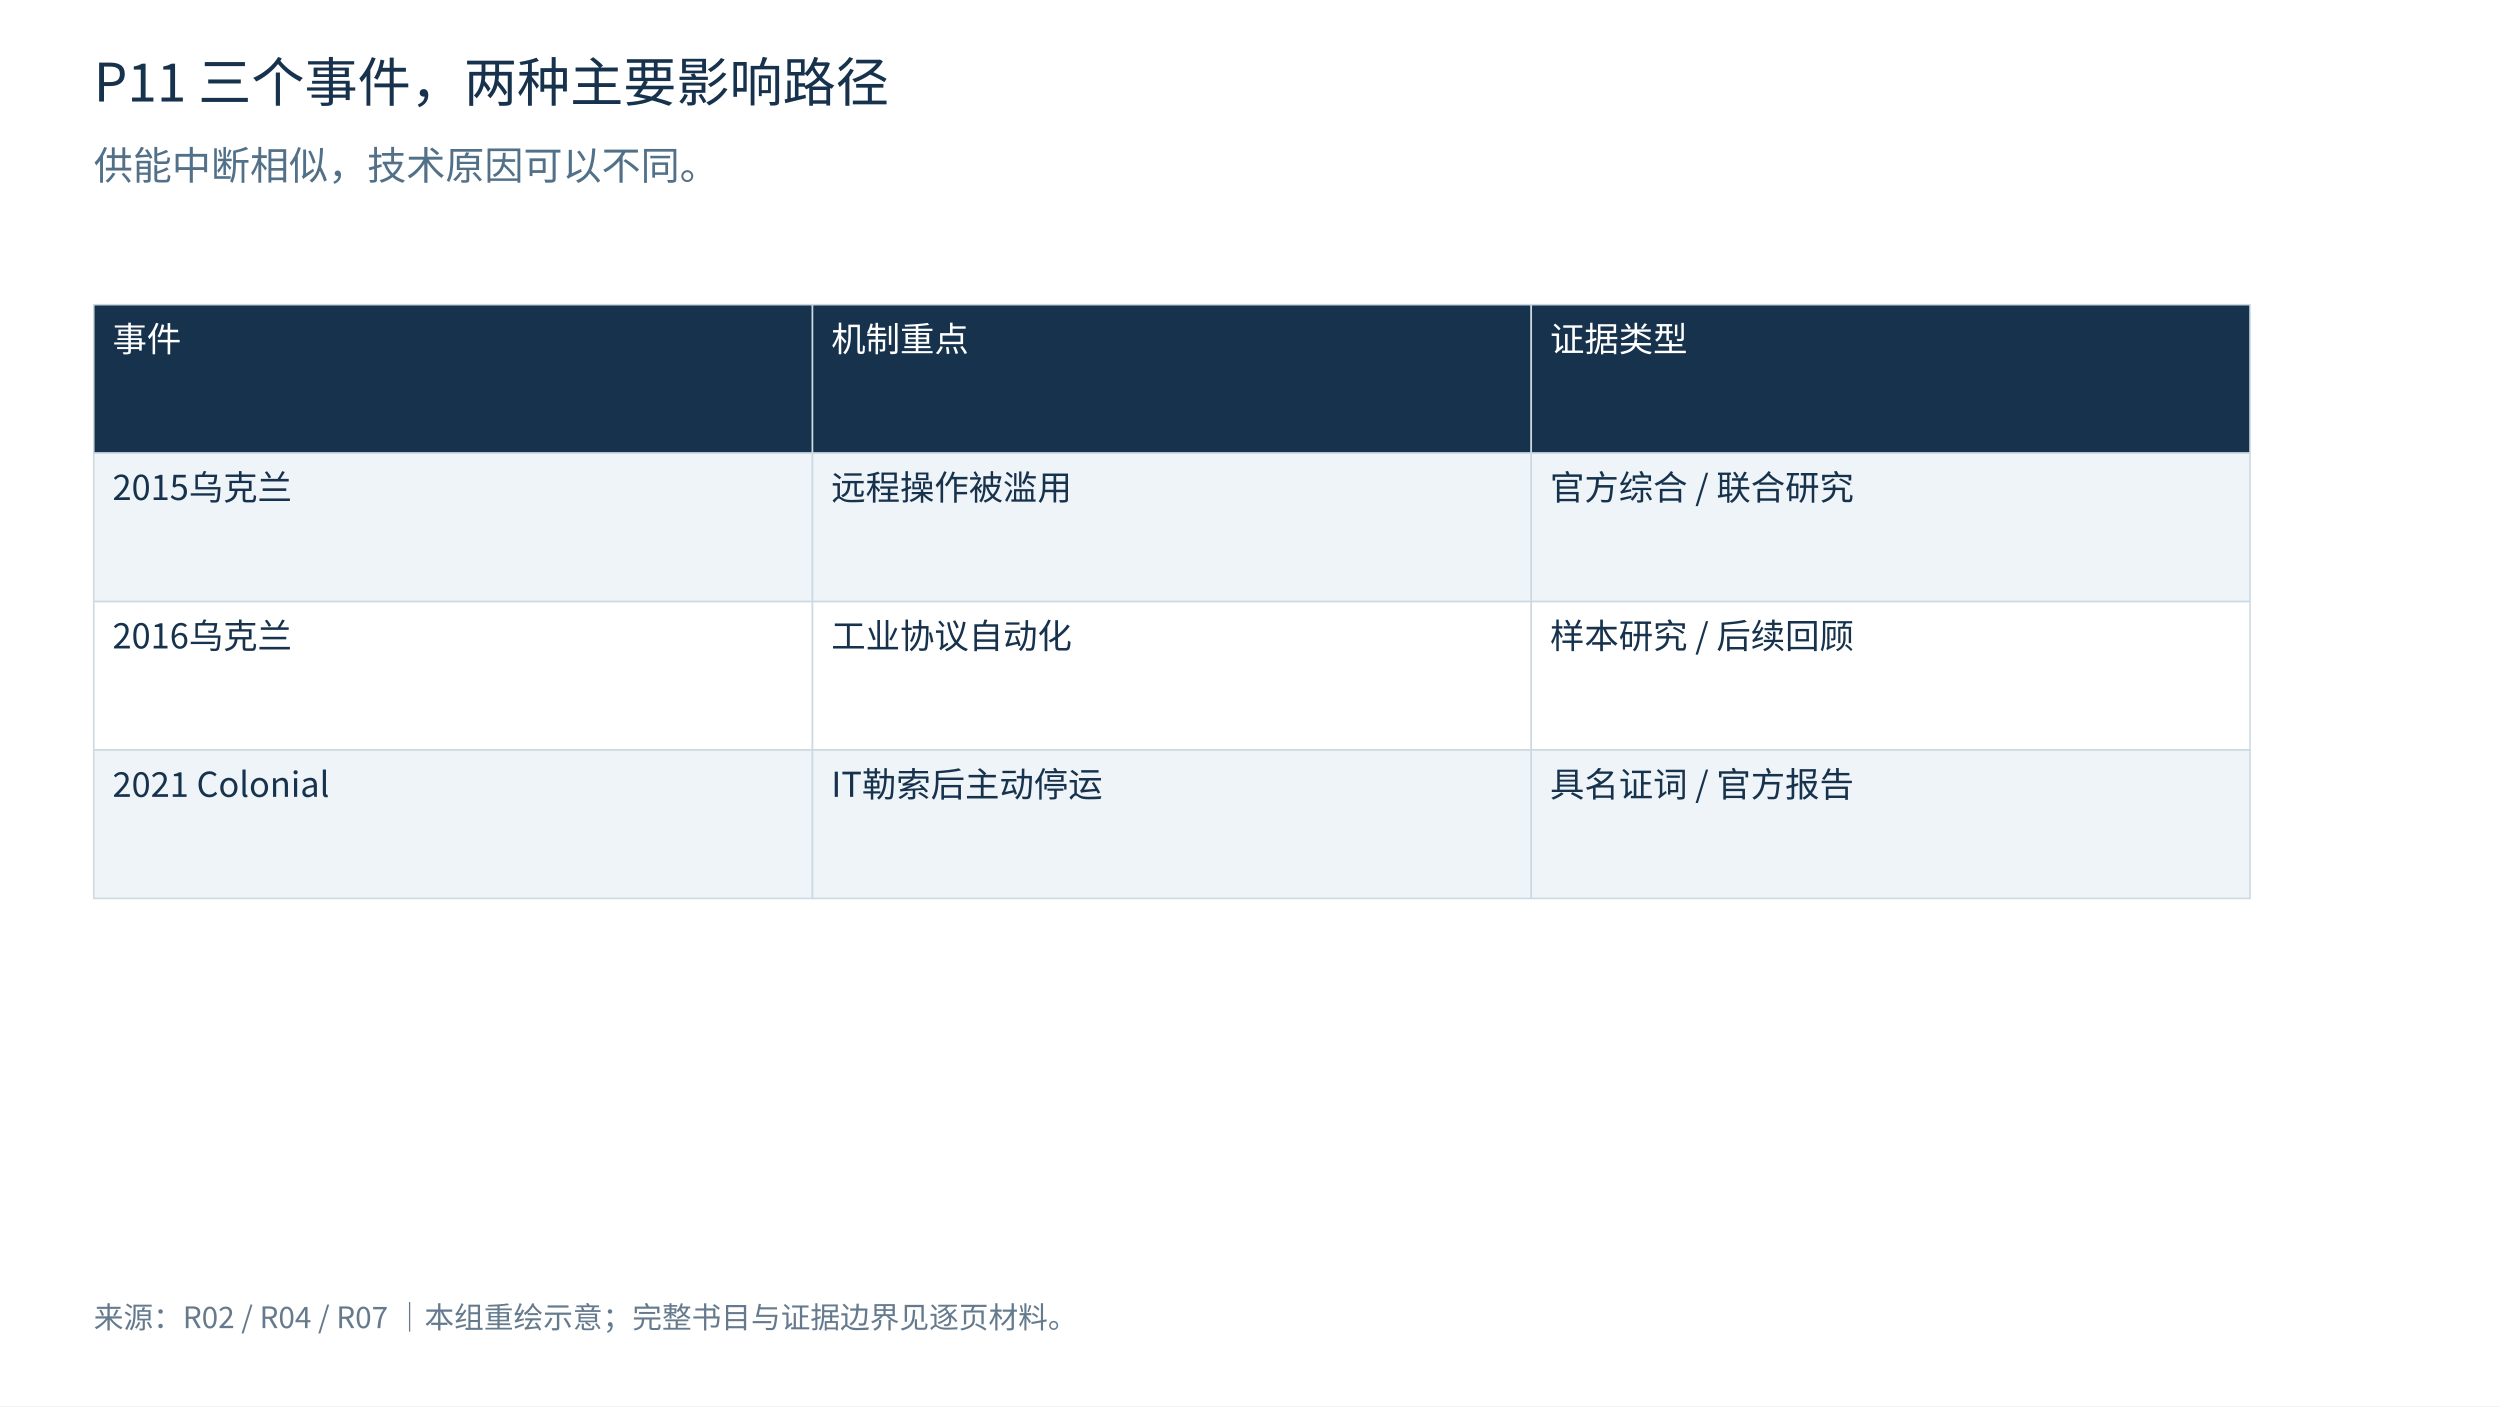
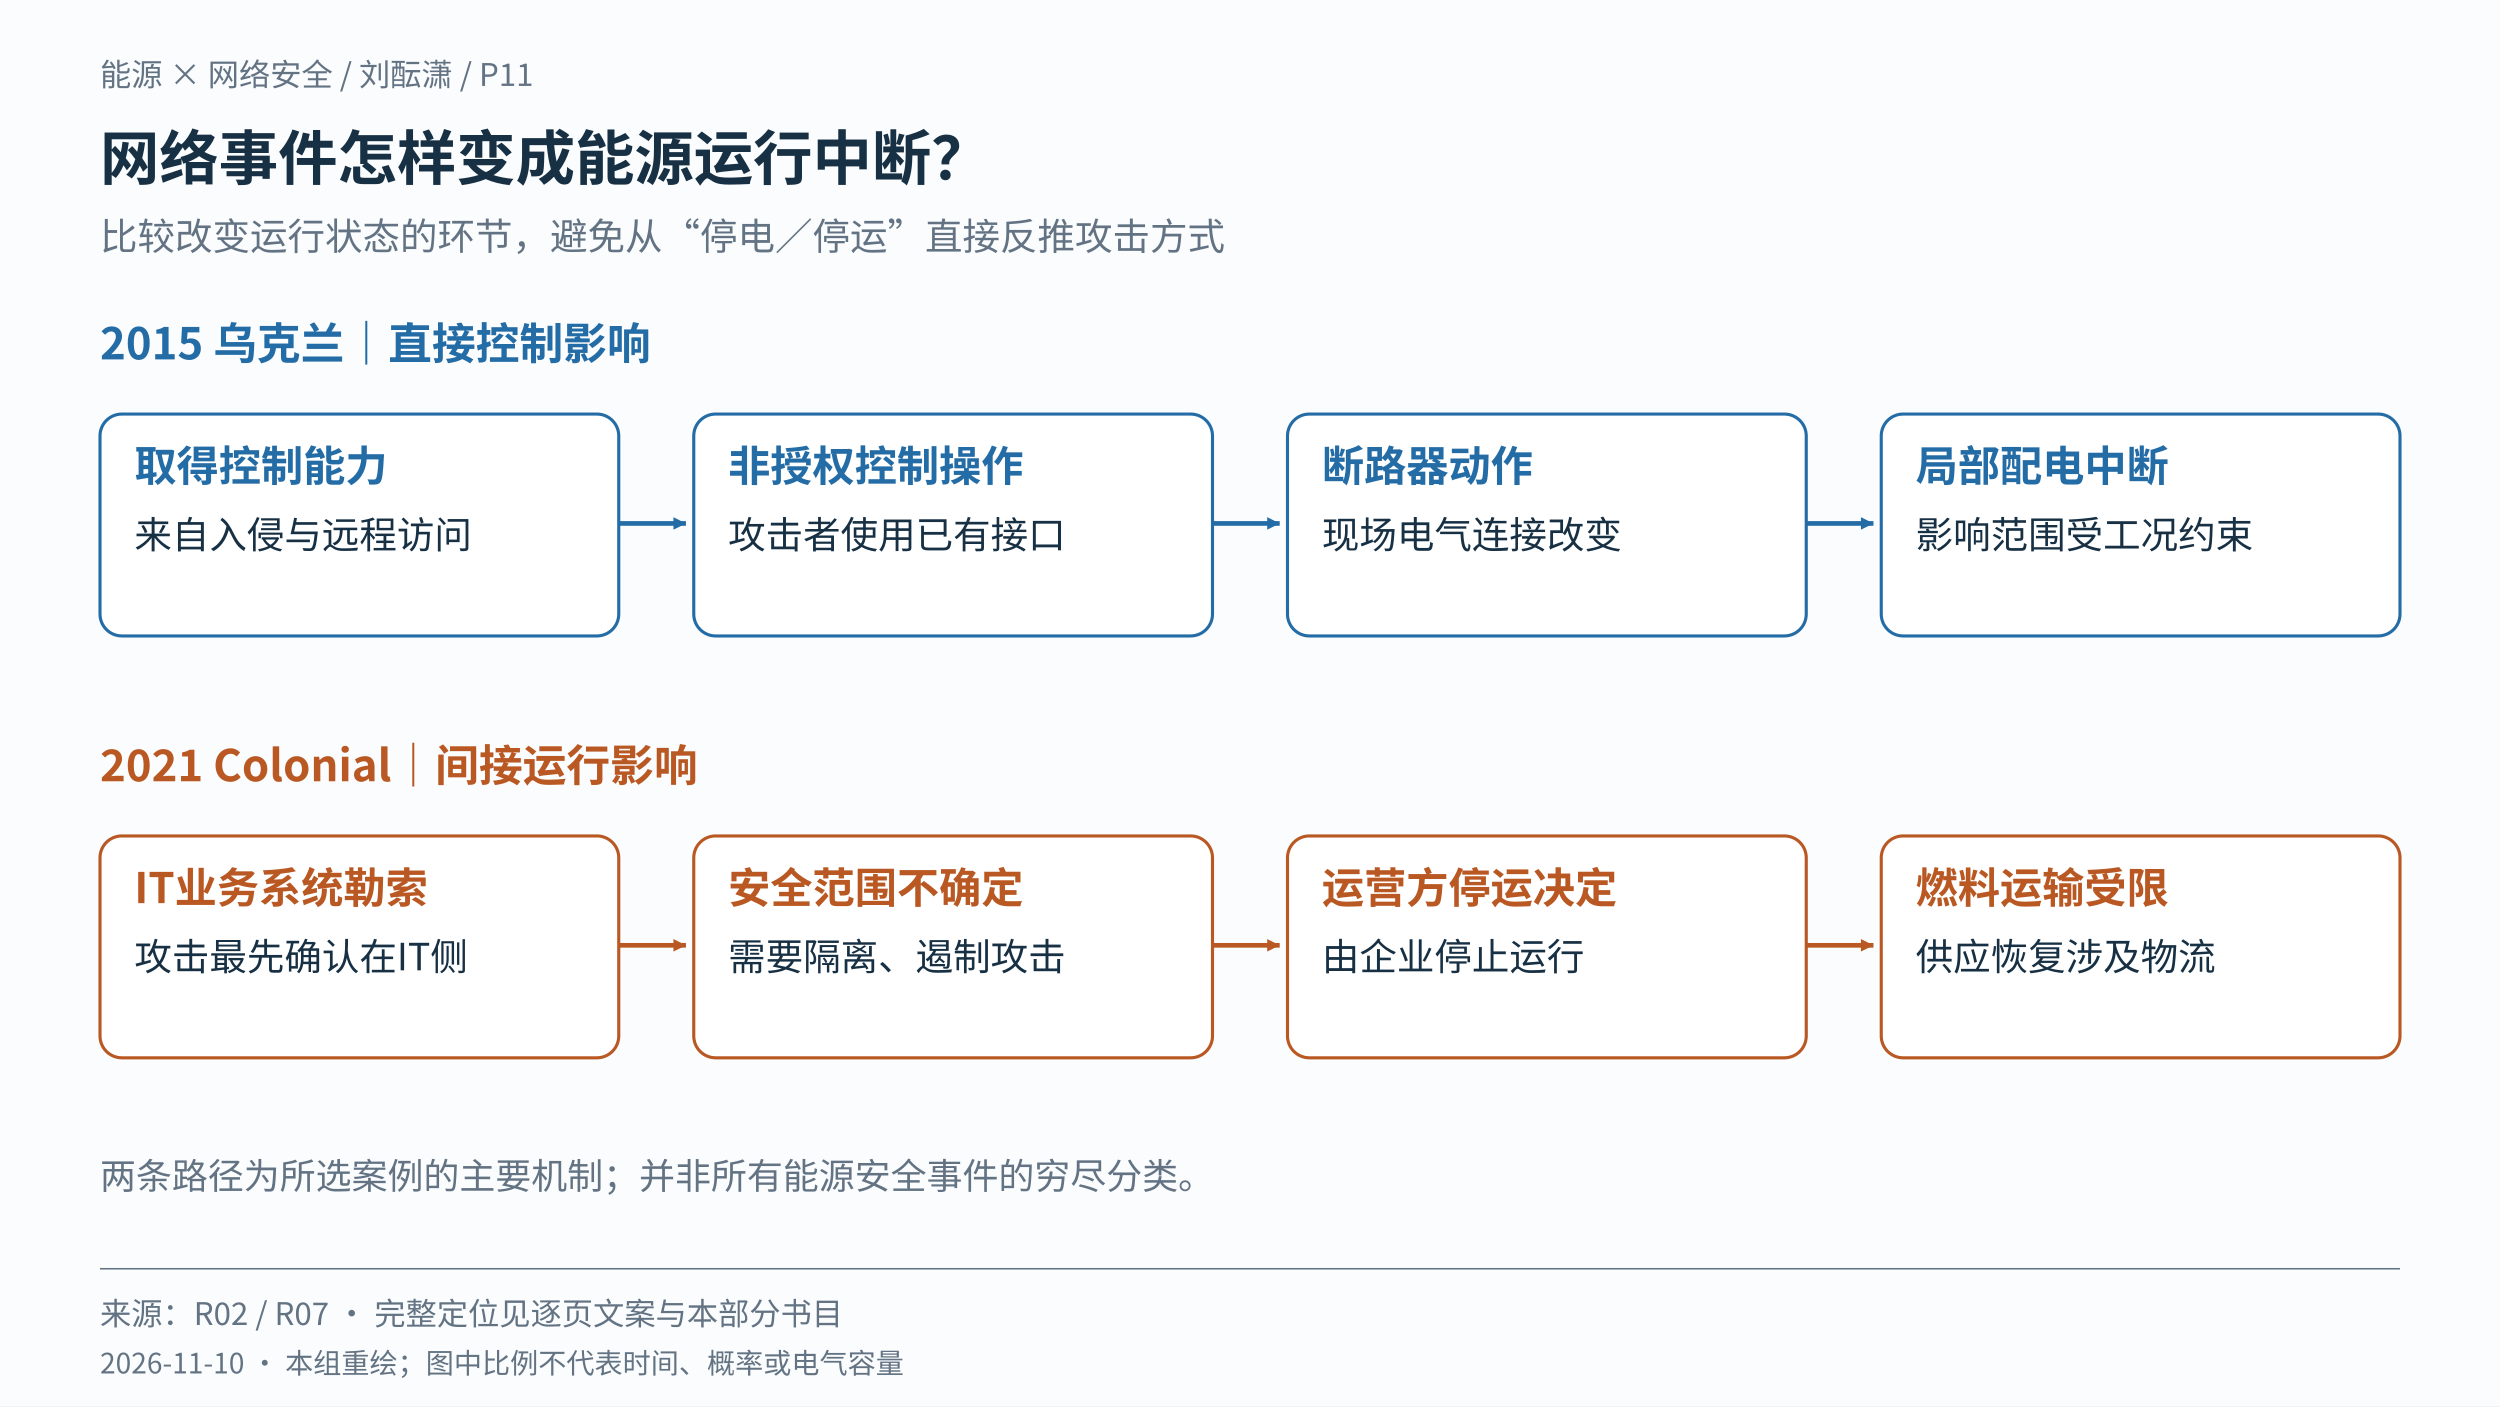
<svg xmlns="http://www.w3.org/2000/svg" width="1600" height="900" viewBox="0 0 1600 900">
  <defs>
-     <marker id="a" viewBox="0 0 10 10" refX="9" refY="5" markerWidth="8" markerHeight="8" orient="auto-start-reverse">
-       <path d="M0,0 L10,5 L0,10 z" fill="#447394" />
+     <marker id="blue" markerWidth="10" markerHeight="10" refX="8" refY="4" orient="auto" markerUnits="userSpaceOnUse">
+       <path d="M0 0 L8 4 L0 8Z" fill="#246ca6" />
+     </marker>
+     <marker id="orange" markerWidth="10" markerHeight="10" refX="8" refY="4" orient="auto" markerUnits="userSpaceOnUse">
+       <path d="M0 0 L8 4 L0 8Z" fill="#b95822" />
+     </marker>
+     <marker id="green" markerWidth="10" markerHeight="10" refX="8" refY="4" orient="auto" markerUnits="userSpaceOnUse">
+       <path d="M0 0 L8 4 L0 8Z" fill="#16826c" />
+     </marker>
+     <marker id="gray" markerWidth="10" markerHeight="10" refX="8" refY="4" orient="auto" markerUnits="userSpaceOnUse">
+       <path d="M0 0 L8 4 L0 8Z" fill="#637383" />
+     </marker>
+     <marker id="red" markerWidth="10" markerHeight="10" refX="8" refY="4" orient="auto" markerUnits="userSpaceOnUse">
+       <path d="M0 0 L8 4 L0 8Z" fill="#b43a42" />
    </marker>
  </defs>
-   <rect width="1600" height="900" fill="white" />
-   <g font-family="Microsoft YaHei, Noto Sans CJK SC, sans-serif">
-     <text x="60" y="65" font-size="34" fill="#17324d" text-anchor="start">P11  三个事件，两种主要影响路径</text>
-     <text x="60" y="115" font-size="25" fill="#527189" text-anchor="start">供能中断相似，技术原因可以不同。</text>
-     <rect x="60" y="195" width="460.0" height="95" fill="#17324d" stroke="#ccd9e2" />
-     <text x="72" y="225" font-size="22" fill="white" text-anchor="start">事件</text>
-     <rect x="520.0" y="195" width="460.0" height="95" fill="#17324d" stroke="#ccd9e2" />
-     <text x="532.0" y="225" font-size="22" fill="white" text-anchor="start">机制重点</text>
-     <rect x="980.0" y="195" width="460.0" height="95" fill="#17324d" stroke="#ccd9e2" />
-     <text x="992.0" y="225" font-size="22" fill="white" text-anchor="start">证据类型</text>
-     <rect x="60" y="290" width="460.0" height="95" fill="#eef4f7" stroke="#ccd9e2" />
-     <text x="72" y="320" font-size="22" fill="#17324d" text-anchor="start">2015乌克兰</text>
-     <rect x="520.0" y="290" width="460.0" height="95" fill="#eef4f7" stroke="#ccd9e2" />
-     <text x="532.0" y="320" font-size="22" fill="#17324d" text-anchor="start">远程操作被滥用</text>
-     <rect x="980.0" y="290" width="460.0" height="95" fill="#eef4f7" stroke="#ccd9e2" />
-     <text x="992.0" y="320" font-size="22" fill="#17324d" text-anchor="start">官方综合 / 联合研究</text>
-     <rect x="60" y="385" width="460.0" height="95" fill="#ffffff" stroke="#ccd9e2" />
-     <text x="72" y="415" font-size="22" fill="#17324d" text-anchor="start">2016乌克兰</text>
-     <rect x="520.0" y="385" width="460.0" height="95" fill="#ffffff" stroke="#ccd9e2" />
-     <text x="532.0" y="415" font-size="22" fill="#17324d" text-anchor="start">工业协议自动化</text>
-     <rect x="980.0" y="385" width="460.0" height="95" fill="#ffffff" stroke="#ccd9e2" />
-     <text x="992.0" y="415" font-size="22" fill="#17324d" text-anchor="start">样本研究 / 后续回顾</text>
-     <rect x="60" y="480" width="460.0" height="95" fill="#eef4f7" stroke="#ccd9e2" />
-     <text x="72" y="510" font-size="22" fill="#17324d" text-anchor="start">2021 Colonial</text>
-     <rect x="520.0" y="480" width="460.0" height="95" fill="#eef4f7" stroke="#ccd9e2" />
-     <text x="532.0" y="510" font-size="22" fill="#17324d" text-anchor="start">IT勒索后主动停运</text>
-     <rect x="980.0" y="480" width="460.0" height="95" fill="#eef4f7" stroke="#ccd9e2" />
-     <text x="992.0" y="510" font-size="22" fill="#17324d" text-anchor="start">具名证词 / 官方报告</text>
-     <text x="60" y="850" font-size="19" fill="#657a8d" text-anchor="start">来源：R02 / R04 / R07  ｜本组重绘示意；完整书目与证据边界见逐页材料。</text>
-   </g>
+   <rect width="1600" height="900" fill="#fafcfd" />
+   <style>text{font-family:"Microsoft YaHei","Noto Sans CJK SC",sans-serif} .body{font-size:26px}</style>
+   <text x="64" y="55.0" font-size="20" fill="#637383" font-weight="400" text-anchor="start">能源 × 网络安全  /  刘酝潇  /  P11</text>
+   <text x="64" y="115.0" font-size="38" fill="#173044" font-weight="700" text-anchor="start">网络事件怎样变成能源运行中断？</text>
+   <text x="64" y="160.0" font-size="24" fill="#637383" font-weight="400" text-anchor="start">比较改变运行状态的环节，避免从“停电／停运”直接反推攻击方式</text>
+   <line x1="64" y1="812" x2="1536" y2="812" stroke="#637383" stroke-width="1" />
+   <text x="64" y="848.0" font-size="20" fill="#637383" font-weight="400" text-anchor="start">来源：R02 / R07  ·  完整定位见逐页文案与本部分书目</text>
+   <text x="64" y="879.0" font-size="18" fill="#637383" font-weight="400" text-anchor="start">2026-11-10  ·  本组重绘；图中比例不代表时间、概率或电气容量</text>
+   <text x="64" y="230.0" font-size="28" fill="#246ca6" font-weight="700" text-anchor="start">2015 乌克兰｜直接控制影响</text>
+   <rect x="64" y="265" width="332" height="142" rx="14" fill="white" stroke="#246ca6" stroke-width="2" />
+   <text x="86" y="308.0" font-size="27" fill="#246ca6" font-weight="700" text-anchor="start">取得控制能力</text>
+   <text x="86" y="351.0" font-size="24" fill="#173044" font-weight="400" text-anchor="start">来自入侵与远程访问</text>
+   <line x1="396" y1="335" x2="439" y2="335" stroke="#246ca6" stroke-width="3" marker-end="url(#blue)" />
+   <rect x="444" y="265" width="332" height="142" rx="14" fill="white" stroke="#246ca6" stroke-width="2" />
+   <text x="466" y="308.0" font-size="27" fill="#246ca6" font-weight="700" text-anchor="start">非授权控制操作</text>
+   <text x="466" y="351.0" font-size="24" fill="#173044" font-weight="400" text-anchor="start">攻击者使用已有接口</text>
+   <line x1="776" y1="335" x2="819" y2="335" stroke="#246ca6" stroke-width="3" marker-end="url(#blue)" />
+   <rect x="824" y="265" width="332" height="142" rx="14" fill="white" stroke="#246ca6" stroke-width="2" />
+   <text x="846" y="308.0" font-size="27" fill="#246ca6" font-weight="700" text-anchor="start">断路器动作</text>
+   <text x="846" y="351.0" font-size="24" fill="#173044" font-weight="400" text-anchor="start">现场电气连接改变</text>
+   <line x1="1156" y1="335" x2="1199" y2="335" stroke="#246ca6" stroke-width="3" marker-end="url(#blue)" />
+   <rect x="1204" y="265" width="332" height="142" rx="14" fill="white" stroke="#246ca6" stroke-width="2" />
+   <text x="1226" y="308.0" font-size="27" fill="#246ca6" font-weight="700" text-anchor="start">局部配电中断</text>
+   <text x="1226" y="351.0" font-size="24" fill="#173044" font-weight="400" text-anchor="start">影响范围受工况约束</text>
+   <text x="64" y="500.0" font-size="28" fill="#b95822" font-weight="700" text-anchor="start">2021 Colonial｜间接运行影响</text>
+   <rect x="64" y="535" width="332" height="142" rx="14" fill="white" stroke="#b95822" stroke-width="2" />
+   <text x="86" y="578.0" font-size="27" fill="#b95822" font-weight="700" text-anchor="start">IT业务系统勒索</text>
+   <text x="86" y="621.0" font-size="24" fill="#173044" font-weight="400" text-anchor="start">攻击最先确认在IT侧</text>
+   <line x1="396" y1="605" x2="439" y2="605" stroke="#b95822" stroke-width="3" marker-end="url(#orange)" />
+   <rect x="444" y="535" width="332" height="142" rx="14" fill="white" stroke="#b95822" stroke-width="2" />
+   <text x="466" y="578.0" font-size="27" fill="#b95822" font-weight="700" text-anchor="start">安全范围不确定</text>
+   <text x="466" y="621.0" font-size="24" fill="#173044" font-weight="400" text-anchor="start">需要隔离、遏制攻击</text>
+   <line x1="776" y1="605" x2="819" y2="605" stroke="#b95822" stroke-width="3" marker-end="url(#orange)" />
+   <rect x="824" y="535" width="332" height="142" rx="14" fill="white" stroke="#b95822" stroke-width="2" />
+   <text x="846" y="578.0" font-size="27" fill="#b95822" font-weight="700" text-anchor="start">运营方停运决定</text>
+   <text x="846" y="621.0" font-size="24" fill="#173044" font-weight="400" text-anchor="start">由企业停止运行</text>
+   <line x1="1156" y1="605" x2="1199" y2="605" stroke="#b95822" stroke-width="3" marker-end="url(#orange)" />
+   <rect x="1204" y="535" width="332" height="142" rx="14" fill="white" stroke="#b95822" stroke-width="2" />
+   <text x="1226" y="578.0" font-size="27" fill="#b95822" font-weight="700" text-anchor="start">燃料运输受限</text>
+   <text x="1226" y="621.0" font-size="24" fill="#173044" font-weight="400" text-anchor="start">供应恢复涉及物流</text>
+   <text x="64" y="761.0" font-size="23" fill="#637383" font-weight="400" text-anchor="start">两条路径为所选案例的主要机制；并非所有能源安全事件的穷尽分类。</text>
</svg>
